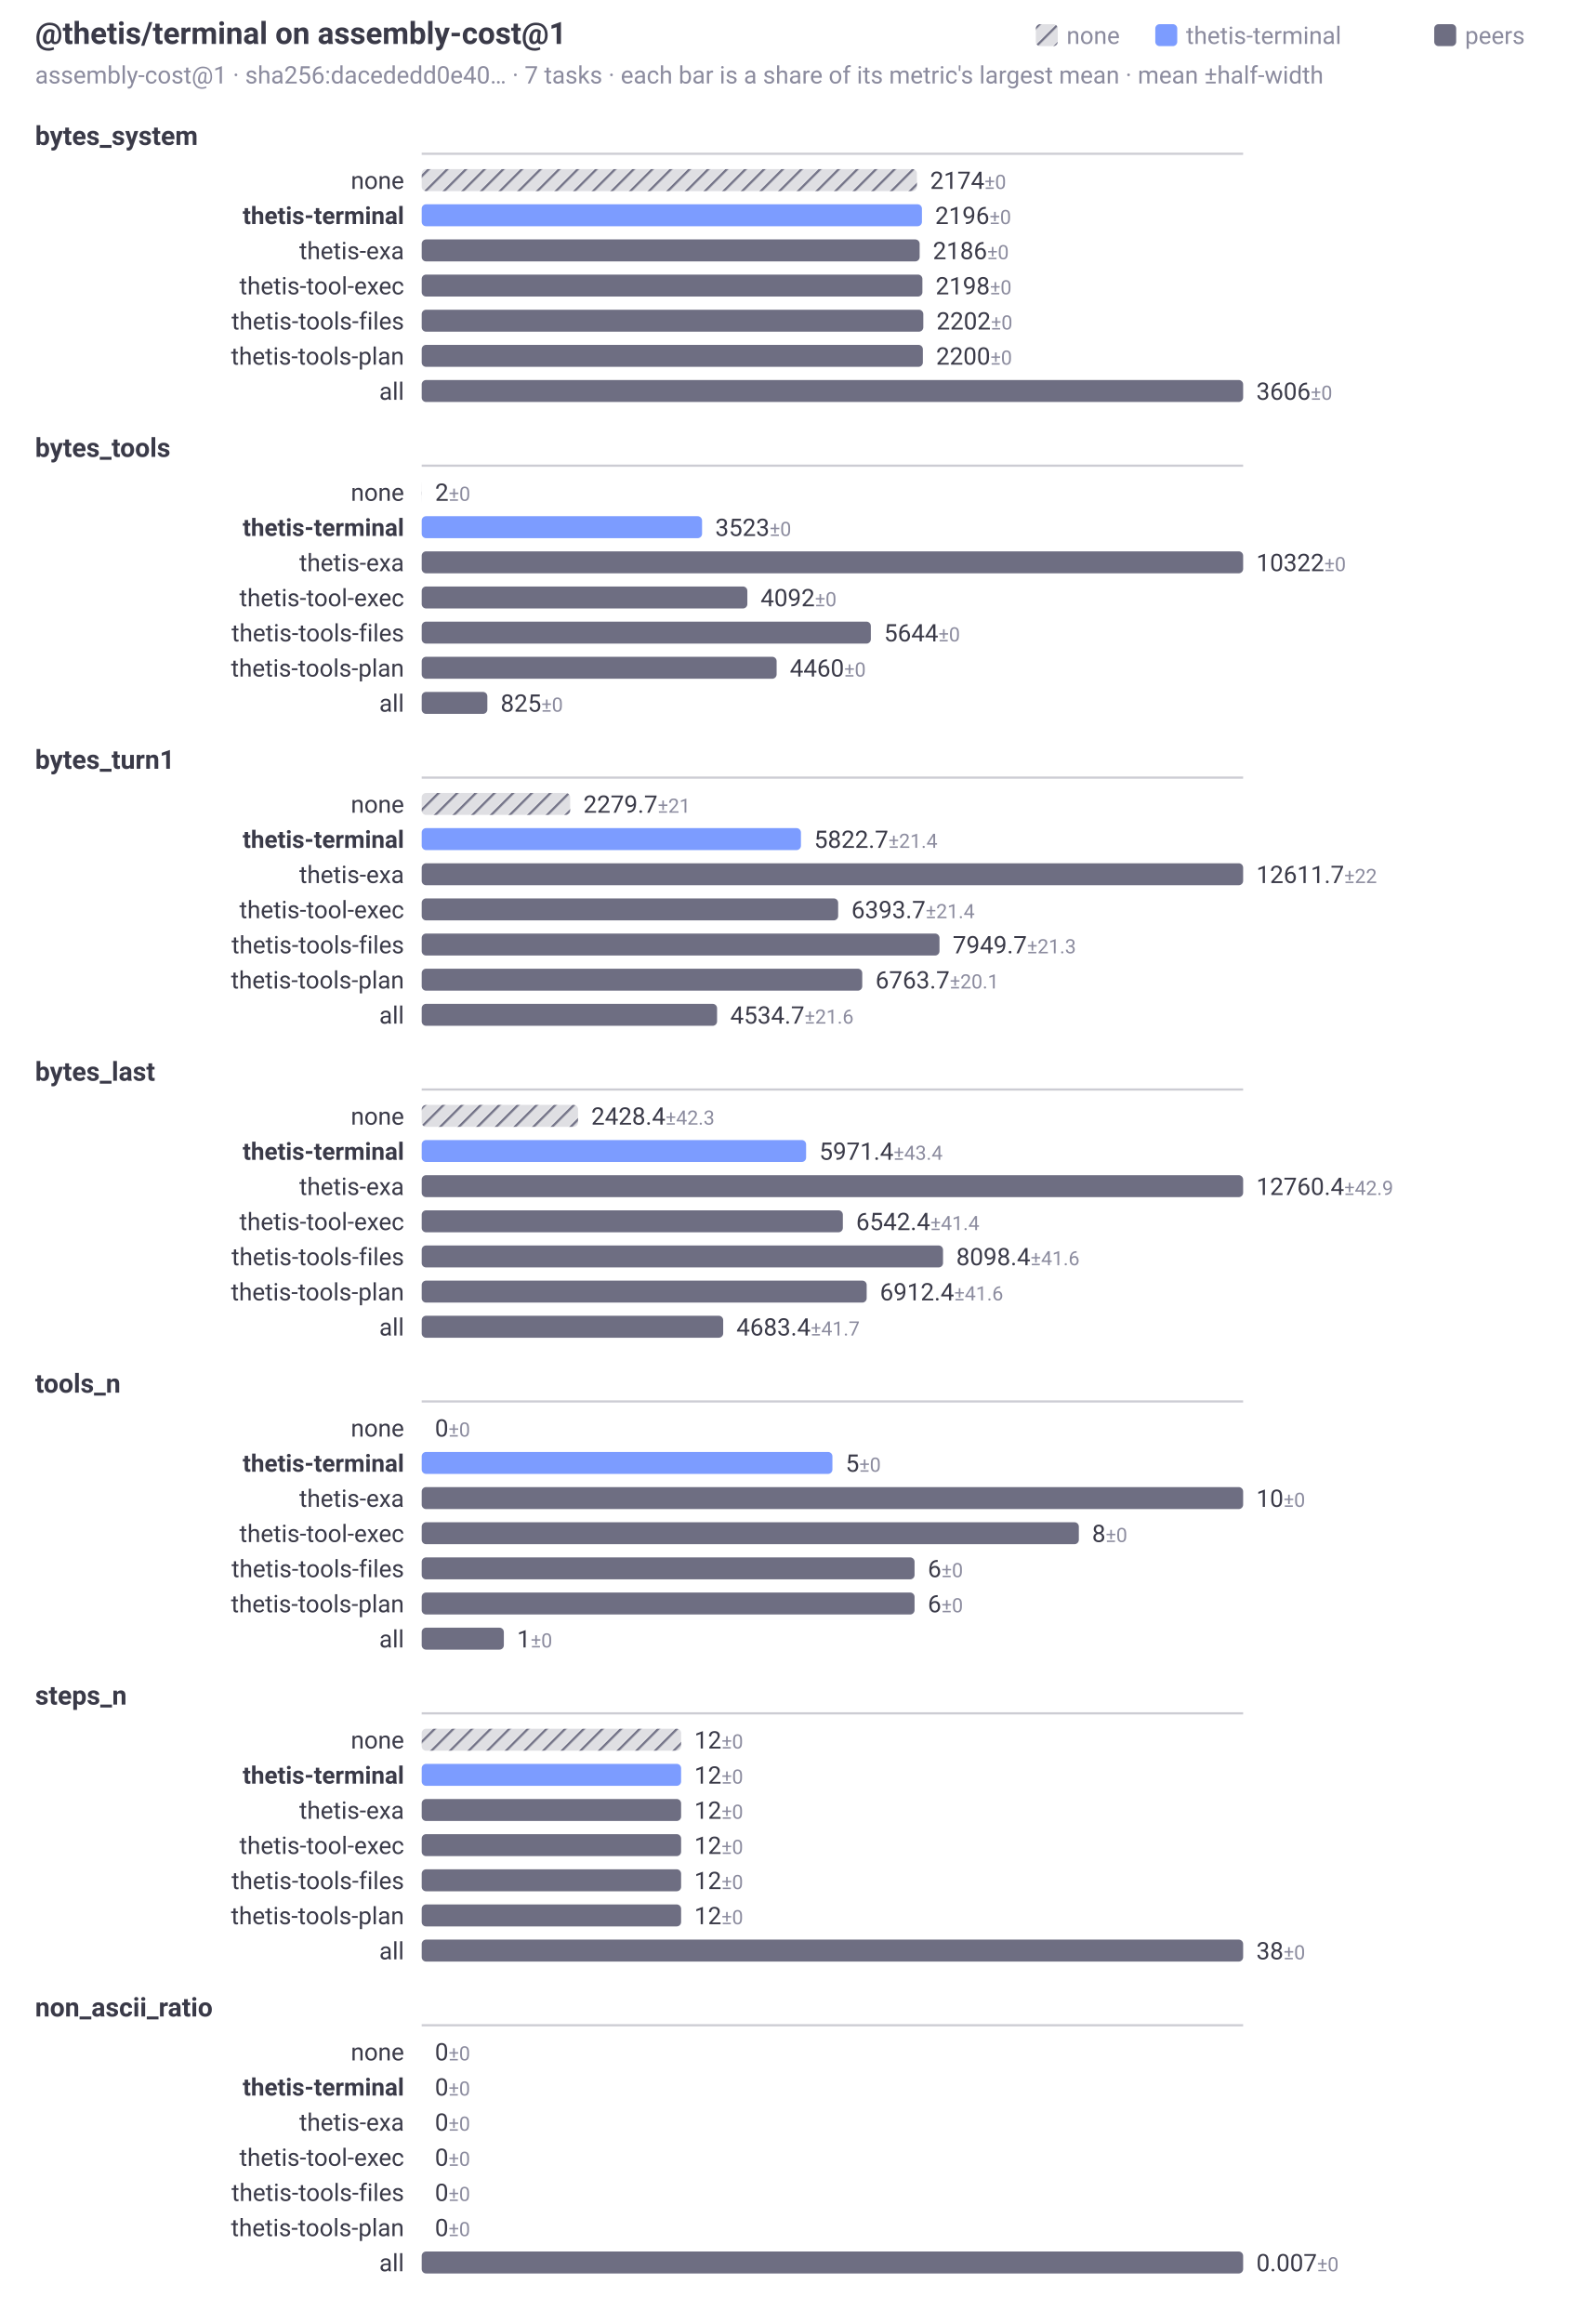
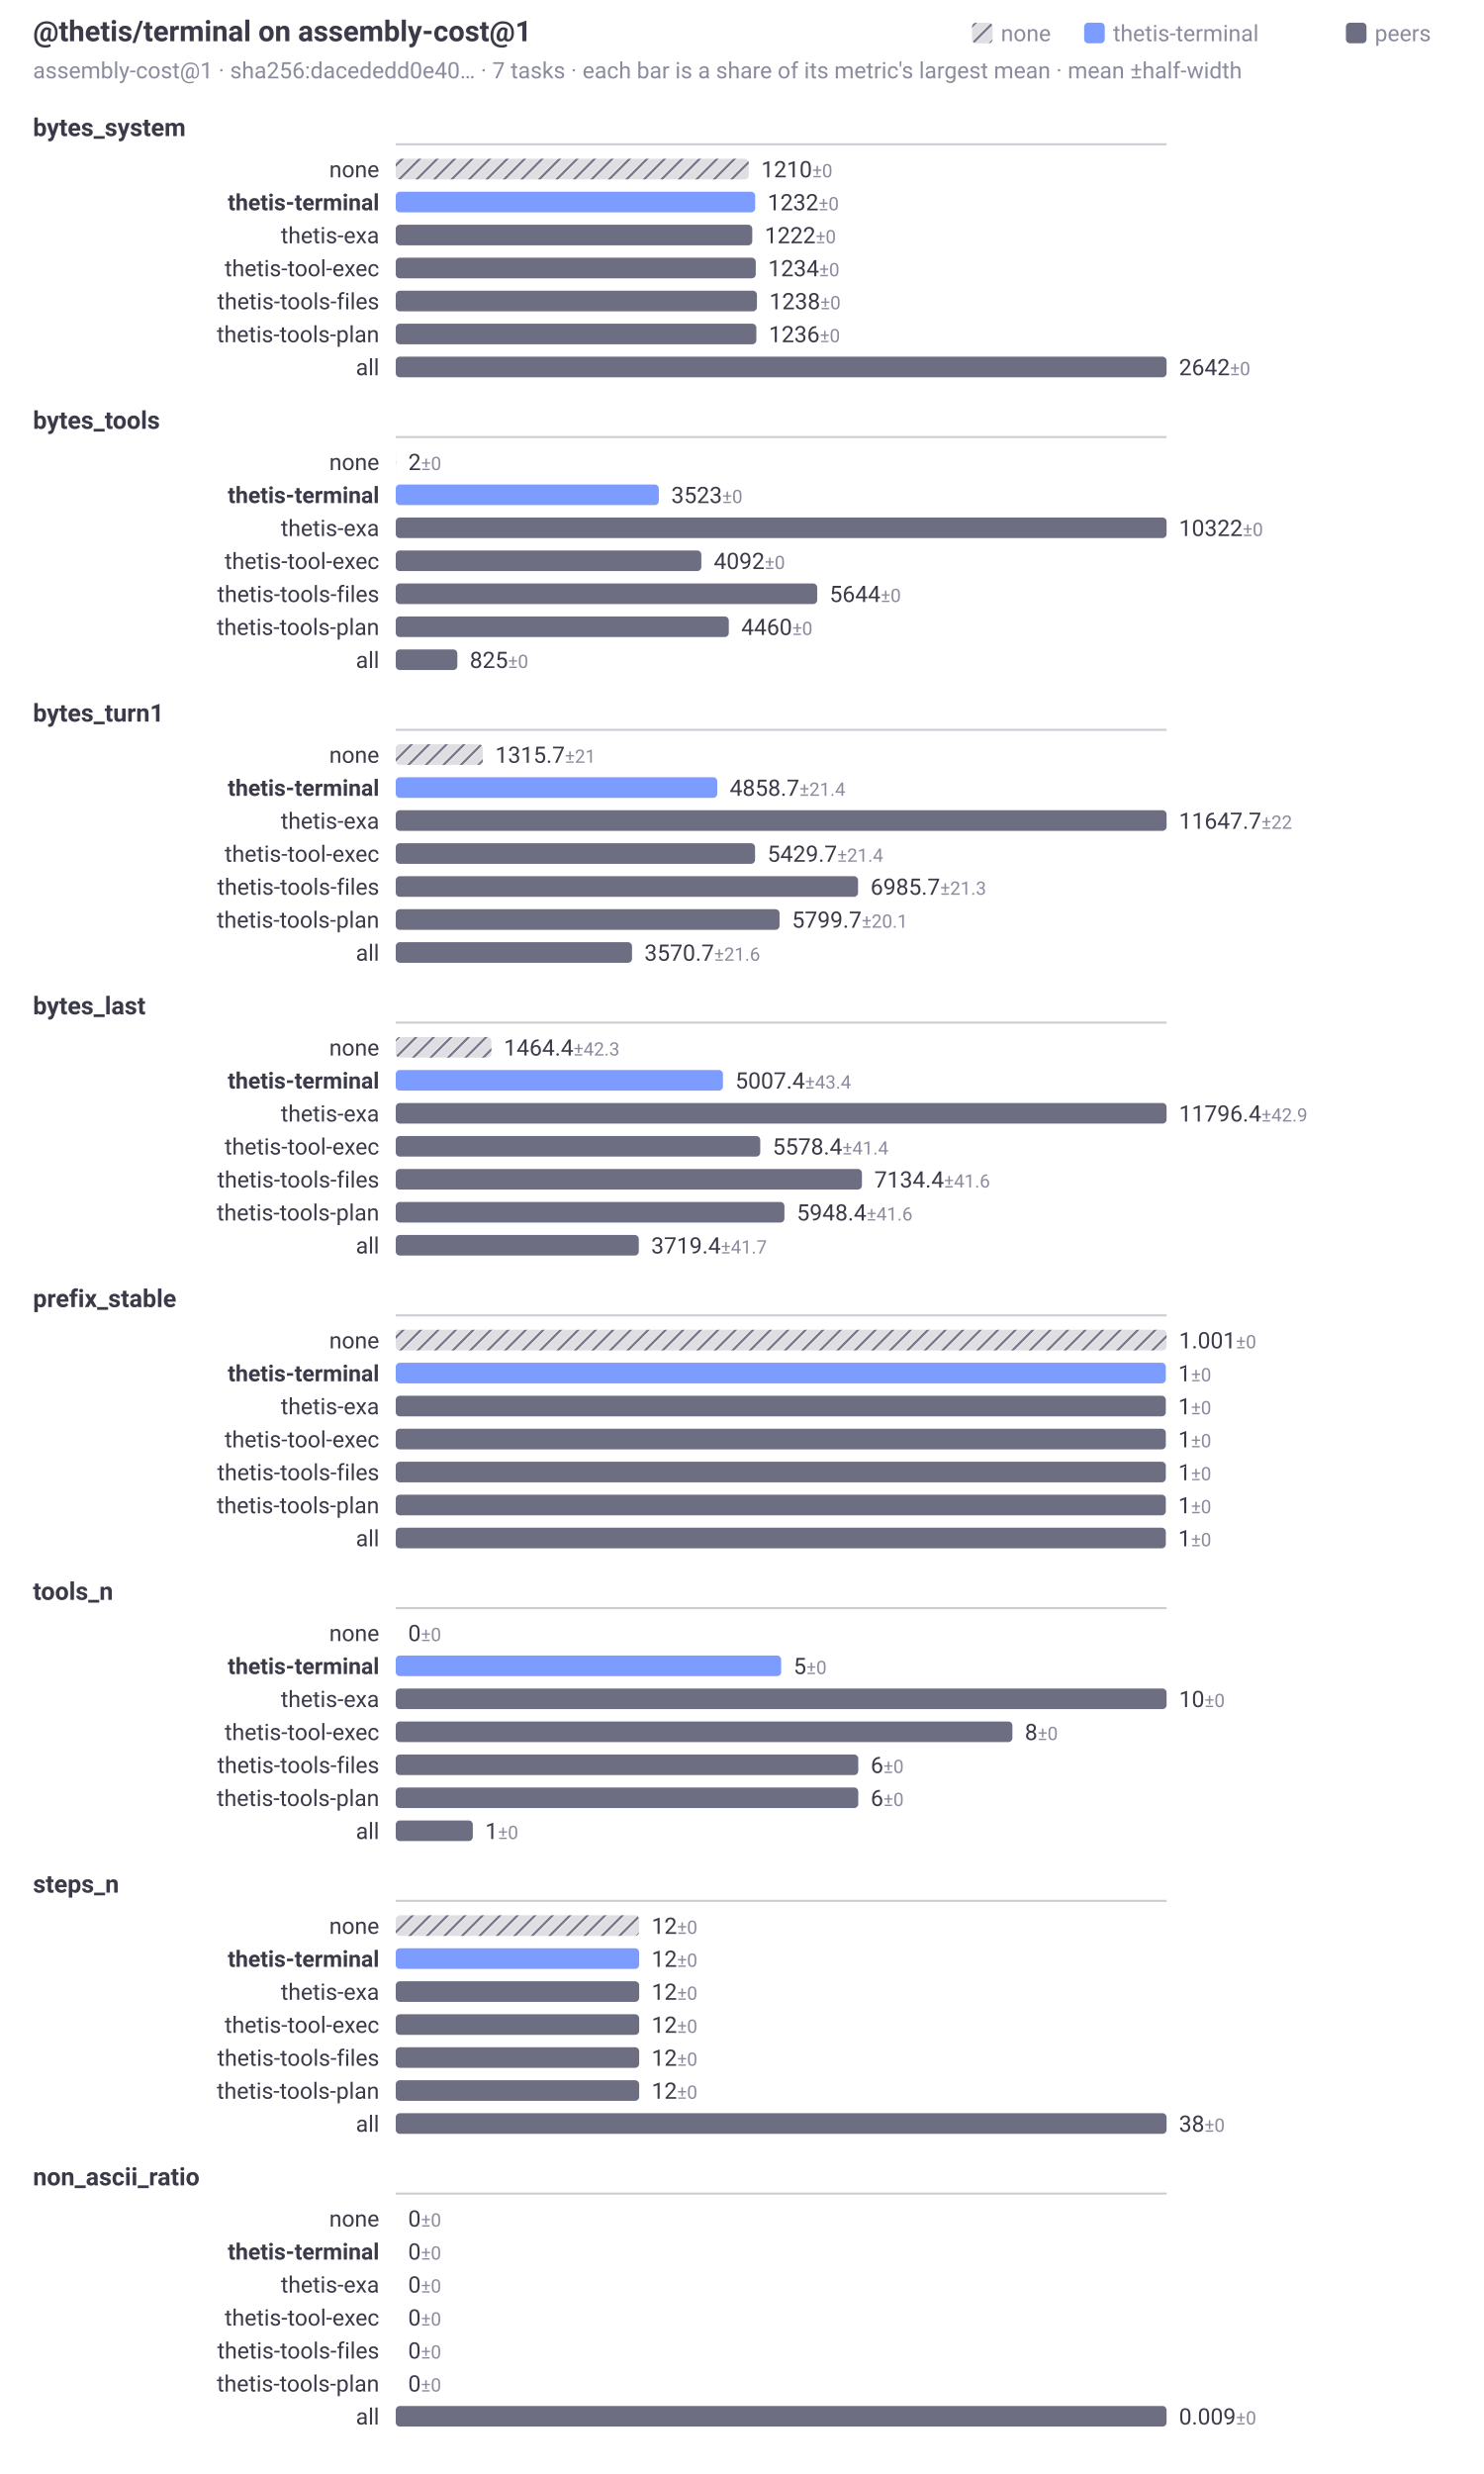
- <svg xmlns="http://www.w3.org/2000/svg" width="720" height="1058" viewBox="0 0 720 1058" role="img" aria-labelledby="t d" font-family="system-ui, -apple-system, Segoe UI, Roboto, sans-serif">
+ <svg xmlns="http://www.w3.org/2000/svg" width="720" height="1200" viewBox="0 0 720 1200" role="img" aria-labelledby="t d" font-family="system-ui, -apple-system, Segoe UI, Roboto, sans-serif">
  <style>.t{fill:#3a3a48}.f{fill:#8b8b9e}@media (prefers-color-scheme:dark){.t{fill:#d2d2dc}.f{fill:#9a9aae}}</style>
  <defs>
    <pattern id="hatch" width="6" height="6" patternUnits="userSpaceOnUse" patternTransform="rotate(45)">
      <rect width="6" height="6" fill="#6e6e82" fill-opacity="0.22" />
      <line x1="0" y1="0" x2="0" y2="6" stroke="#6e6e82" stroke-width="2" />
    </pattern>
  </defs>
  <text class="t" x="16" y="20" font-size="14" font-weight="600">@thetis/terminal on assembly-cost@1</text>
  <text class="f" x="16" y="38" font-size="11">assembly-cost@1 · sha256:dacededd0e40… · 7 tasks · each bar is a share of its metric's largest mean · mean ±half-width</text>
  <rect x="653" y="11" width="10" height="10" rx="2" fill="#6e6e82" />
  <text class="f" x="667" y="20" font-size="11">peers</text>
  <rect x="526" y="11" width="10" height="10" rx="2" fill="#7c9cff" />
  <text class="f" x="540" y="20" font-size="11">thetis-terminal</text>
  <rect x="471.6" y="11" width="10" height="10" rx="2" fill="url(#hatch)" />
  <text class="f" x="485.6" y="20" font-size="11">none</text>
  <text class="t" x="16" y="66" font-size="12" font-weight="600">bytes_system</text>
  <line x1="192" y1="70" x2="566" y2="70" stroke="#6e6e82" stroke-opacity="0.35" stroke-width="1" />
  <text class="t" x="184" y="86" font-size="11" text-anchor="end">none</text>
-   <rect x="192" y="77" width="225.48" height="10" rx="2" fill="url(#hatch)" />
-   <text class="t" x="423.48" y="86" font-size="11">2174<tspan class="f" font-size="9"> ±0</tspan>
+   <rect x="192" y="77" width="171.29" height="10" rx="2" fill="url(#hatch)" />
+   <text class="t" x="369.29" y="86" font-size="11">1210<tspan class="f" font-size="9"> ±0</tspan>
  </text>
  <text class="t" x="184" y="102" font-size="11" text-anchor="end" font-weight="600">thetis-terminal</text>
-   <rect x="192" y="93" width="227.76" height="10" rx="2" fill="#7c9cff" />
-   <text class="t" x="425.76" y="102" font-size="11">2196<tspan class="f" font-size="9"> ±0</tspan>
+   <rect x="192" y="93" width="174.4" height="10" rx="2" fill="#7c9cff" />
+   <text class="t" x="372.4" y="102" font-size="11">1232<tspan class="f" font-size="9"> ±0</tspan>
  </text>
  <text class="t" x="184" y="118" font-size="11" text-anchor="end">thetis-exa</text>
-   <rect x="192" y="109" width="226.72" height="10" rx="2" fill="#6e6e82" />
-   <text class="t" x="424.72" y="118" font-size="11">2186<tspan class="f" font-size="9"> ±0</tspan>
+   <rect x="192" y="109" width="172.99" height="10" rx="2" fill="#6e6e82" />
+   <text class="t" x="370.99" y="118" font-size="11">1222<tspan class="f" font-size="9"> ±0</tspan>
  </text>
  <text class="t" x="184" y="134" font-size="11" text-anchor="end">thetis-tool-exec</text>
-   <rect x="192" y="125" width="227.97" height="10" rx="2" fill="#6e6e82" />
-   <text class="t" x="425.97" y="134" font-size="11">2198<tspan class="f" font-size="9"> ±0</tspan>
+   <rect x="192" y="125" width="174.68" height="10" rx="2" fill="#6e6e82" />
+   <text class="t" x="372.68" y="134" font-size="11">1234<tspan class="f" font-size="9"> ±0</tspan>
  </text>
  <text class="t" x="184" y="150" font-size="11" text-anchor="end">thetis-tools-files</text>
-   <rect x="192" y="141" width="228.38" height="10" rx="2" fill="#6e6e82" />
-   <text class="t" x="426.38" y="150" font-size="11">2202<tspan class="f" font-size="9"> ±0</tspan>
+   <rect x="192" y="141" width="175.25" height="10" rx="2" fill="#6e6e82" />
+   <text class="t" x="373.25" y="150" font-size="11">1238<tspan class="f" font-size="9"> ±0</tspan>
  </text>
  <text class="t" x="184" y="166" font-size="11" text-anchor="end">thetis-tools-plan</text>
-   <rect x="192" y="157" width="228.18" height="10" rx="2" fill="#6e6e82" />
-   <text class="t" x="426.18" y="166" font-size="11">2200<tspan class="f" font-size="9"> ±0</tspan>
+   <rect x="192" y="157" width="174.97" height="10" rx="2" fill="#6e6e82" />
+   <text class="t" x="372.97" y="166" font-size="11">1236<tspan class="f" font-size="9"> ±0</tspan>
  </text>
  <text class="t" x="184" y="182" font-size="11" text-anchor="end">all</text>
  <rect x="192" y="173" width="374" height="10" rx="2" fill="#6e6e82" />
-   <text class="t" x="572" y="182" font-size="11">3606<tspan class="f" font-size="9"> ±0</tspan>
+   <text class="t" x="572" y="182" font-size="11">2642<tspan class="f" font-size="9"> ±0</tspan>
  </text>
  <text class="t" x="16" y="208" font-size="12" font-weight="600">bytes_tools</text>
  <line x1="192" y1="212" x2="566" y2="212" stroke="#6e6e82" stroke-opacity="0.35" stroke-width="1" />
  <text class="t" x="184" y="228" font-size="11" text-anchor="end">none</text>
  <rect x="192" y="219" width="0.07" height="10" rx="2" fill="url(#hatch)" />
  <text class="t" x="198.07" y="228" font-size="11">2<tspan class="f" font-size="9"> ±0</tspan>
  </text>
  <text class="t" x="184" y="244" font-size="11" text-anchor="end" font-weight="600">thetis-terminal</text>
  <rect x="192" y="235" width="127.65" height="10" rx="2" fill="#7c9cff" />
  <text class="t" x="325.65" y="244" font-size="11">3523<tspan class="f" font-size="9"> ±0</tspan>
  </text>
  <text class="t" x="184" y="260" font-size="11" text-anchor="end">thetis-exa</text>
  <rect x="192" y="251" width="374" height="10" rx="2" fill="#6e6e82" />
  <text class="t" x="572" y="260" font-size="11">10322<tspan class="f" font-size="9"> ±0</tspan>
  </text>
  <text class="t" x="184" y="276" font-size="11" text-anchor="end">thetis-tool-exec</text>
  <rect x="192" y="267" width="148.27" height="10" rx="2" fill="#6e6e82" />
  <text class="t" x="346.27" y="276" font-size="11">4092<tspan class="f" font-size="9"> ±0</tspan>
  </text>
  <text class="t" x="184" y="292" font-size="11" text-anchor="end">thetis-tools-files</text>
  <rect x="192" y="283" width="204.5" height="10" rx="2" fill="#6e6e82" />
  <text class="t" x="402.5" y="292" font-size="11">5644<tspan class="f" font-size="9"> ±0</tspan>
  </text>
  <text class="t" x="184" y="308" font-size="11" text-anchor="end">thetis-tools-plan</text>
  <rect x="192" y="299" width="161.6" height="10" rx="2" fill="#6e6e82" />
  <text class="t" x="359.6" y="308" font-size="11">4460<tspan class="f" font-size="9"> ±0</tspan>
  </text>
  <text class="t" x="184" y="324" font-size="11" text-anchor="end">all</text>
  <rect x="192" y="315" width="29.89" height="10" rx="2" fill="#6e6e82" />
  <text class="t" x="227.89" y="324" font-size="11">825<tspan class="f" font-size="9"> ±0</tspan>
  </text>
  <text class="t" x="16" y="350" font-size="12" font-weight="600">bytes_turn1</text>
  <line x1="192" y1="354" x2="566" y2="354" stroke="#6e6e82" stroke-opacity="0.35" stroke-width="1" />
  <text class="t" x="184" y="370" font-size="11" text-anchor="end">none</text>
-   <rect x="192" y="361" width="67.6" height="10" rx="2" fill="url(#hatch)" />
-   <text class="t" x="265.6" y="370" font-size="11">2279.7<tspan class="f" font-size="9"> ±21</tspan>
+   <rect x="192" y="361" width="42.25" height="10" rx="2" fill="url(#hatch)" />
+   <text class="t" x="240.25" y="370" font-size="11">1315.7<tspan class="f" font-size="9"> ±21</tspan>
  </text>
  <text class="t" x="184" y="386" font-size="11" text-anchor="end" font-weight="600">thetis-terminal</text>
-   <rect x="192" y="377" width="172.67" height="10" rx="2" fill="#7c9cff" />
-   <text class="t" x="370.67" y="386" font-size="11">5822.7<tspan class="f" font-size="9"> ±21.4</tspan>
+   <rect x="192" y="377" width="156.01" height="10" rx="2" fill="#7c9cff" />
+   <text class="t" x="354.01" y="386" font-size="11">4858.7<tspan class="f" font-size="9"> ±21.4</tspan>
  </text>
  <text class="t" x="184" y="402" font-size="11" text-anchor="end">thetis-exa</text>
  <rect x="192" y="393" width="374" height="10" rx="2" fill="#6e6e82" />
-   <text class="t" x="572" y="402" font-size="11">12611.7<tspan class="f" font-size="9"> ±22</tspan>
+   <text class="t" x="572" y="402" font-size="11">11647.7<tspan class="f" font-size="9"> ±22</tspan>
  </text>
  <text class="t" x="184" y="418" font-size="11" text-anchor="end">thetis-tool-exec</text>
-   <rect x="192" y="409" width="189.61" height="10" rx="2" fill="#6e6e82" />
-   <text class="t" x="387.61" y="418" font-size="11">6393.7<tspan class="f" font-size="9"> ±21.4</tspan>
+   <rect x="192" y="409" width="174.34" height="10" rx="2" fill="#6e6e82" />
+   <text class="t" x="372.34" y="418" font-size="11">5429.7<tspan class="f" font-size="9"> ±21.4</tspan>
  </text>
  <text class="t" x="184" y="434" font-size="11" text-anchor="end">thetis-tools-files</text>
-   <rect x="192" y="425" width="235.75" height="10" rx="2" fill="#6e6e82" />
-   <text class="t" x="433.75" y="434" font-size="11">7949.7<tspan class="f" font-size="9"> ±21.3</tspan>
+   <rect x="192" y="425" width="224.31" height="10" rx="2" fill="#6e6e82" />
+   <text class="t" x="422.31" y="434" font-size="11">6985.7<tspan class="f" font-size="9"> ±21.3</tspan>
  </text>
  <text class="t" x="184" y="450" font-size="11" text-anchor="end">thetis-tools-plan</text>
-   <rect x="192" y="441" width="200.58" height="10" rx="2" fill="#6e6e82" />
-   <text class="t" x="398.58" y="450" font-size="11">6763.7<tspan class="f" font-size="9"> ±20.1</tspan>
+   <rect x="192" y="441" width="186.22" height="10" rx="2" fill="#6e6e82" />
+   <text class="t" x="384.22" y="450" font-size="11">5799.7<tspan class="f" font-size="9"> ±20.1</tspan>
  </text>
  <text class="t" x="184" y="466" font-size="11" text-anchor="end">all</text>
-   <rect x="192" y="457" width="134.48" height="10" rx="2" fill="#6e6e82" />
-   <text class="t" x="332.48" y="466" font-size="11">4534.7<tspan class="f" font-size="9"> ±21.6</tspan>
+   <rect x="192" y="457" width="114.65" height="10" rx="2" fill="#6e6e82" />
+   <text class="t" x="312.65" y="466" font-size="11">3570.7<tspan class="f" font-size="9"> ±21.6</tspan>
  </text>
  <text class="t" x="16" y="492" font-size="12" font-weight="600">bytes_last</text>
  <line x1="192" y1="496" x2="566" y2="496" stroke="#6e6e82" stroke-opacity="0.35" stroke-width="1" />
  <text class="t" x="184" y="512" font-size="11" text-anchor="end">none</text>
-   <rect x="192" y="503" width="71.18" height="10" rx="2" fill="url(#hatch)" />
-   <text class="t" x="269.18" y="512" font-size="11">2428.4<tspan class="f" font-size="9"> ±42.3</tspan>
+   <rect x="192" y="503" width="46.43" height="10" rx="2" fill="url(#hatch)" />
+   <text class="t" x="244.43" y="512" font-size="11">1464.4<tspan class="f" font-size="9"> ±42.3</tspan>
  </text>
  <text class="t" x="184" y="528" font-size="11" text-anchor="end" font-weight="600">thetis-terminal</text>
-   <rect x="192" y="519" width="175.02" height="10" rx="2" fill="#7c9cff" />
-   <text class="t" x="373.02" y="528" font-size="11">5971.4<tspan class="f" font-size="9"> ±43.4</tspan>
+   <rect x="192" y="519" width="158.76" height="10" rx="2" fill="#7c9cff" />
+   <text class="t" x="356.76" y="528" font-size="11">5007.4<tspan class="f" font-size="9"> ±43.4</tspan>
  </text>
  <text class="t" x="184" y="544" font-size="11" text-anchor="end">thetis-exa</text>
  <rect x="192" y="535" width="374" height="10" rx="2" fill="#6e6e82" />
-   <text class="t" x="572" y="544" font-size="11">12760.4<tspan class="f" font-size="9"> ±42.9</tspan>
+   <text class="t" x="572" y="544" font-size="11">11796.4<tspan class="f" font-size="9"> ±42.9</tspan>
  </text>
  <text class="t" x="184" y="560" font-size="11" text-anchor="end">thetis-tool-exec</text>
-   <rect x="192" y="551" width="191.75" height="10" rx="2" fill="#6e6e82" />
-   <text class="t" x="389.75" y="560" font-size="11">6542.4<tspan class="f" font-size="9"> ±41.4</tspan>
+   <rect x="192" y="551" width="176.86" height="10" rx="2" fill="#6e6e82" />
+   <text class="t" x="374.86" y="560" font-size="11">5578.4<tspan class="f" font-size="9"> ±41.4</tspan>
  </text>
  <text class="t" x="184" y="576" font-size="11" text-anchor="end">thetis-tools-files</text>
-   <rect x="192" y="567" width="237.36" height="10" rx="2" fill="#6e6e82" />
-   <text class="t" x="435.36" y="576" font-size="11">8098.4<tspan class="f" font-size="9"> ±41.6</tspan>
+   <rect x="192" y="567" width="226.19" height="10" rx="2" fill="#6e6e82" />
+   <text class="t" x="424.19" y="576" font-size="11">7134.4<tspan class="f" font-size="9"> ±41.6</tspan>
  </text>
  <text class="t" x="184" y="592" font-size="11" text-anchor="end">thetis-tools-plan</text>
-   <rect x="192" y="583" width="202.6" height="10" rx="2" fill="#6e6e82" />
-   <text class="t" x="400.6" y="592" font-size="11">6912.4<tspan class="f" font-size="9"> ±41.6</tspan>
+   <rect x="192" y="583" width="188.59" height="10" rx="2" fill="#6e6e82" />
+   <text class="t" x="386.59" y="592" font-size="11">5948.4<tspan class="f" font-size="9"> ±41.6</tspan>
  </text>
  <text class="t" x="184" y="608" font-size="11" text-anchor="end">all</text>
-   <rect x="192" y="599" width="137.27" height="10" rx="2" fill="#6e6e82" />
-   <text class="t" x="335.27" y="608" font-size="11">4683.4<tspan class="f" font-size="9"> ±41.7</tspan>
-   </text>
-   <text class="t" x="16" y="634" font-size="12" font-weight="600">tools_n</text>
+   <rect x="192" y="599" width="117.92" height="10" rx="2" fill="#6e6e82" />
+   <text class="t" x="315.92" y="608" font-size="11">3719.4<tspan class="f" font-size="9"> ±41.7</tspan>
+   </text>
+   <text class="t" x="16" y="634" font-size="12" font-weight="600">prefix_stable</text>
  <line x1="192" y1="638" x2="566" y2="638" stroke="#6e6e82" stroke-opacity="0.35" stroke-width="1" />
  <text class="t" x="184" y="654" font-size="11" text-anchor="end">none</text>
-   <rect x="192" y="645" width="0" height="10" rx="2" fill="url(#hatch)" />
-   <text class="t" x="198" y="654" font-size="11">0<tspan class="f" font-size="9"> ±0</tspan>
+   <rect x="192" y="645" width="374" height="10" rx="2" fill="url(#hatch)" />
+   <text class="t" x="572" y="654" font-size="11">1.001<tspan class="f" font-size="9"> ±0</tspan>
  </text>
  <text class="t" x="184" y="670" font-size="11" text-anchor="end" font-weight="600">thetis-terminal</text>
-   <rect x="192" y="661" width="187" height="10" rx="2" fill="#7c9cff" />
-   <text class="t" x="385" y="670" font-size="11">5<tspan class="f" font-size="9"> ±0</tspan>
+   <rect x="192" y="661" width="373.63" height="10" rx="2" fill="#7c9cff" />
+   <text class="t" x="571.63" y="670" font-size="11">1<tspan class="f" font-size="9"> ±0</tspan>
  </text>
  <text class="t" x="184" y="686" font-size="11" text-anchor="end">thetis-exa</text>
-   <rect x="192" y="677" width="374" height="10" rx="2" fill="#6e6e82" />
-   <text class="t" x="572" y="686" font-size="11">10<tspan class="f" font-size="9"> ±0</tspan>
+   <rect x="192" y="677" width="373.63" height="10" rx="2" fill="#6e6e82" />
+   <text class="t" x="571.63" y="686" font-size="11">1<tspan class="f" font-size="9"> ±0</tspan>
  </text>
  <text class="t" x="184" y="702" font-size="11" text-anchor="end">thetis-tool-exec</text>
-   <rect x="192" y="693" width="299.2" height="10" rx="2" fill="#6e6e82" />
-   <text class="t" x="497.2" y="702" font-size="11">8<tspan class="f" font-size="9"> ±0</tspan>
+   <rect x="192" y="693" width="373.63" height="10" rx="2" fill="#6e6e82" />
+   <text class="t" x="571.63" y="702" font-size="11">1<tspan class="f" font-size="9"> ±0</tspan>
  </text>
  <text class="t" x="184" y="718" font-size="11" text-anchor="end">thetis-tools-files</text>
-   <rect x="192" y="709" width="224.4" height="10" rx="2" fill="#6e6e82" />
-   <text class="t" x="422.4" y="718" font-size="11">6<tspan class="f" font-size="9"> ±0</tspan>
+   <rect x="192" y="709" width="373.63" height="10" rx="2" fill="#6e6e82" />
+   <text class="t" x="571.63" y="718" font-size="11">1<tspan class="f" font-size="9"> ±0</tspan>
  </text>
  <text class="t" x="184" y="734" font-size="11" text-anchor="end">thetis-tools-plan</text>
-   <rect x="192" y="725" width="224.4" height="10" rx="2" fill="#6e6e82" />
-   <text class="t" x="422.4" y="734" font-size="11">6<tspan class="f" font-size="9"> ±0</tspan>
+   <rect x="192" y="725" width="373.63" height="10" rx="2" fill="#6e6e82" />
+   <text class="t" x="571.63" y="734" font-size="11">1<tspan class="f" font-size="9"> ±0</tspan>
  </text>
  <text class="t" x="184" y="750" font-size="11" text-anchor="end">all</text>
-   <rect x="192" y="741" width="37.4" height="10" rx="2" fill="#6e6e82" />
-   <text class="t" x="235.4" y="750" font-size="11">1<tspan class="f" font-size="9"> ±0</tspan>
-   </text>
-   <text class="t" x="16" y="776" font-size="12" font-weight="600">steps_n</text>
+   <rect x="192" y="741" width="373.63" height="10" rx="2" fill="#6e6e82" />
+   <text class="t" x="571.63" y="750" font-size="11">1<tspan class="f" font-size="9"> ±0</tspan>
+   </text>
+   <text class="t" x="16" y="776" font-size="12" font-weight="600">tools_n</text>
  <line x1="192" y1="780" x2="566" y2="780" stroke="#6e6e82" stroke-opacity="0.35" stroke-width="1" />
  <text class="t" x="184" y="796" font-size="11" text-anchor="end">none</text>
-   <rect x="192" y="787" width="118.11" height="10" rx="2" fill="url(#hatch)" />
-   <text class="t" x="316.11" y="796" font-size="11">12<tspan class="f" font-size="9"> ±0</tspan>
+   <rect x="192" y="787" width="0" height="10" rx="2" fill="url(#hatch)" />
+   <text class="t" x="198" y="796" font-size="11">0<tspan class="f" font-size="9"> ±0</tspan>
  </text>
  <text class="t" x="184" y="812" font-size="11" text-anchor="end" font-weight="600">thetis-terminal</text>
-   <rect x="192" y="803" width="118.11" height="10" rx="2" fill="#7c9cff" />
-   <text class="t" x="316.11" y="812" font-size="11">12<tspan class="f" font-size="9"> ±0</tspan>
+   <rect x="192" y="803" width="187" height="10" rx="2" fill="#7c9cff" />
+   <text class="t" x="385" y="812" font-size="11">5<tspan class="f" font-size="9"> ±0</tspan>
  </text>
  <text class="t" x="184" y="828" font-size="11" text-anchor="end">thetis-exa</text>
-   <rect x="192" y="819" width="118.11" height="10" rx="2" fill="#6e6e82" />
-   <text class="t" x="316.11" y="828" font-size="11">12<tspan class="f" font-size="9"> ±0</tspan>
+   <rect x="192" y="819" width="374" height="10" rx="2" fill="#6e6e82" />
+   <text class="t" x="572" y="828" font-size="11">10<tspan class="f" font-size="9"> ±0</tspan>
  </text>
  <text class="t" x="184" y="844" font-size="11" text-anchor="end">thetis-tool-exec</text>
-   <rect x="192" y="835" width="118.11" height="10" rx="2" fill="#6e6e82" />
-   <text class="t" x="316.11" y="844" font-size="11">12<tspan class="f" font-size="9"> ±0</tspan>
+   <rect x="192" y="835" width="299.2" height="10" rx="2" fill="#6e6e82" />
+   <text class="t" x="497.2" y="844" font-size="11">8<tspan class="f" font-size="9"> ±0</tspan>
  </text>
  <text class="t" x="184" y="860" font-size="11" text-anchor="end">thetis-tools-files</text>
-   <rect x="192" y="851" width="118.11" height="10" rx="2" fill="#6e6e82" />
-   <text class="t" x="316.11" y="860" font-size="11">12<tspan class="f" font-size="9"> ±0</tspan>
+   <rect x="192" y="851" width="224.4" height="10" rx="2" fill="#6e6e82" />
+   <text class="t" x="422.4" y="860" font-size="11">6<tspan class="f" font-size="9"> ±0</tspan>
  </text>
  <text class="t" x="184" y="876" font-size="11" text-anchor="end">thetis-tools-plan</text>
-   <rect x="192" y="867" width="118.11" height="10" rx="2" fill="#6e6e82" />
-   <text class="t" x="316.11" y="876" font-size="11">12<tspan class="f" font-size="9"> ±0</tspan>
+   <rect x="192" y="867" width="224.4" height="10" rx="2" fill="#6e6e82" />
+   <text class="t" x="422.4" y="876" font-size="11">6<tspan class="f" font-size="9"> ±0</tspan>
  </text>
  <text class="t" x="184" y="892" font-size="11" text-anchor="end">all</text>
-   <rect x="192" y="883" width="374" height="10" rx="2" fill="#6e6e82" />
-   <text class="t" x="572" y="892" font-size="11">38<tspan class="f" font-size="9"> ±0</tspan>
-   </text>
-   <text class="t" x="16" y="918" font-size="12" font-weight="600">non_ascii_ratio</text>
+   <rect x="192" y="883" width="37.4" height="10" rx="2" fill="#6e6e82" />
+   <text class="t" x="235.4" y="892" font-size="11">1<tspan class="f" font-size="9"> ±0</tspan>
+   </text>
+   <text class="t" x="16" y="918" font-size="12" font-weight="600">steps_n</text>
  <line x1="192" y1="922" x2="566" y2="922" stroke="#6e6e82" stroke-opacity="0.35" stroke-width="1" />
  <text class="t" x="184" y="938" font-size="11" text-anchor="end">none</text>
-   <rect x="192" y="929" width="0" height="10" rx="2" fill="url(#hatch)" />
-   <text class="t" x="198" y="938" font-size="11">0<tspan class="f" font-size="9"> ±0</tspan>
+   <rect x="192" y="929" width="118.11" height="10" rx="2" fill="url(#hatch)" />
+   <text class="t" x="316.11" y="938" font-size="11">12<tspan class="f" font-size="9"> ±0</tspan>
  </text>
  <text class="t" x="184" y="954" font-size="11" text-anchor="end" font-weight="600">thetis-terminal</text>
-   <rect x="192" y="945" width="0" height="10" rx="2" fill="#7c9cff" />
-   <text class="t" x="198" y="954" font-size="11">0<tspan class="f" font-size="9"> ±0</tspan>
+   <rect x="192" y="945" width="118.11" height="10" rx="2" fill="#7c9cff" />
+   <text class="t" x="316.11" y="954" font-size="11">12<tspan class="f" font-size="9"> ±0</tspan>
  </text>
  <text class="t" x="184" y="970" font-size="11" text-anchor="end">thetis-exa</text>
-   <rect x="192" y="961" width="0" height="10" rx="2" fill="#6e6e82" />
-   <text class="t" x="198" y="970" font-size="11">0<tspan class="f" font-size="9"> ±0</tspan>
+   <rect x="192" y="961" width="118.11" height="10" rx="2" fill="#6e6e82" />
+   <text class="t" x="316.11" y="970" font-size="11">12<tspan class="f" font-size="9"> ±0</tspan>
  </text>
  <text class="t" x="184" y="986" font-size="11" text-anchor="end">thetis-tool-exec</text>
-   <rect x="192" y="977" width="0" height="10" rx="2" fill="#6e6e82" />
-   <text class="t" x="198" y="986" font-size="11">0<tspan class="f" font-size="9"> ±0</tspan>
+   <rect x="192" y="977" width="118.11" height="10" rx="2" fill="#6e6e82" />
+   <text class="t" x="316.11" y="986" font-size="11">12<tspan class="f" font-size="9"> ±0</tspan>
  </text>
  <text class="t" x="184" y="1002" font-size="11" text-anchor="end">thetis-tools-files</text>
-   <rect x="192" y="993" width="0" height="10" rx="2" fill="#6e6e82" />
-   <text class="t" x="198" y="1002" font-size="11">0<tspan class="f" font-size="9"> ±0</tspan>
+   <rect x="192" y="993" width="118.11" height="10" rx="2" fill="#6e6e82" />
+   <text class="t" x="316.11" y="1002" font-size="11">12<tspan class="f" font-size="9"> ±0</tspan>
  </text>
  <text class="t" x="184" y="1018" font-size="11" text-anchor="end">thetis-tools-plan</text>
-   <rect x="192" y="1009" width="0" height="10" rx="2" fill="#6e6e82" />
-   <text class="t" x="198" y="1018" font-size="11">0<tspan class="f" font-size="9"> ±0</tspan>
+   <rect x="192" y="1009" width="118.11" height="10" rx="2" fill="#6e6e82" />
+   <text class="t" x="316.11" y="1018" font-size="11">12<tspan class="f" font-size="9"> ±0</tspan>
  </text>
  <text class="t" x="184" y="1034" font-size="11" text-anchor="end">all</text>
  <rect x="192" y="1025" width="374" height="10" rx="2" fill="#6e6e82" />
-   <text class="t" x="572" y="1034" font-size="11">0.007<tspan class="f" font-size="9"> ±0</tspan>
+   <text class="t" x="572" y="1034" font-size="11">38<tspan class="f" font-size="9"> ±0</tspan>
+   </text>
+   <text class="t" x="16" y="1060" font-size="12" font-weight="600">non_ascii_ratio</text>
+   <line x1="192" y1="1064" x2="566" y2="1064" stroke="#6e6e82" stroke-opacity="0.35" stroke-width="1" />
+   <text class="t" x="184" y="1080" font-size="11" text-anchor="end">none</text>
+   <rect x="192" y="1071" width="0" height="10" rx="2" fill="url(#hatch)" />
+   <text class="t" x="198" y="1080" font-size="11">0<tspan class="f" font-size="9"> ±0</tspan>
+   </text>
+   <text class="t" x="184" y="1096" font-size="11" text-anchor="end" font-weight="600">thetis-terminal</text>
+   <rect x="192" y="1087" width="0" height="10" rx="2" fill="#7c9cff" />
+   <text class="t" x="198" y="1096" font-size="11">0<tspan class="f" font-size="9"> ±0</tspan>
+   </text>
+   <text class="t" x="184" y="1112" font-size="11" text-anchor="end">thetis-exa</text>
+   <rect x="192" y="1103" width="0" height="10" rx="2" fill="#6e6e82" />
+   <text class="t" x="198" y="1112" font-size="11">0<tspan class="f" font-size="9"> ±0</tspan>
+   </text>
+   <text class="t" x="184" y="1128" font-size="11" text-anchor="end">thetis-tool-exec</text>
+   <rect x="192" y="1119" width="0" height="10" rx="2" fill="#6e6e82" />
+   <text class="t" x="198" y="1128" font-size="11">0<tspan class="f" font-size="9"> ±0</tspan>
+   </text>
+   <text class="t" x="184" y="1144" font-size="11" text-anchor="end">thetis-tools-files</text>
+   <rect x="192" y="1135" width="0" height="10" rx="2" fill="#6e6e82" />
+   <text class="t" x="198" y="1144" font-size="11">0<tspan class="f" font-size="9"> ±0</tspan>
+   </text>
+   <text class="t" x="184" y="1160" font-size="11" text-anchor="end">thetis-tools-plan</text>
+   <rect x="192" y="1151" width="0" height="10" rx="2" fill="#6e6e82" />
+   <text class="t" x="198" y="1160" font-size="11">0<tspan class="f" font-size="9"> ±0</tspan>
+   </text>
+   <text class="t" x="184" y="1176" font-size="11" text-anchor="end">all</text>
+   <rect x="192" y="1167" width="374" height="10" rx="2" fill="#6e6e82" />
+   <text class="t" x="572" y="1176" font-size="11">0.009<tspan class="f" font-size="9"> ±0</tspan>
  </text>
</svg>
